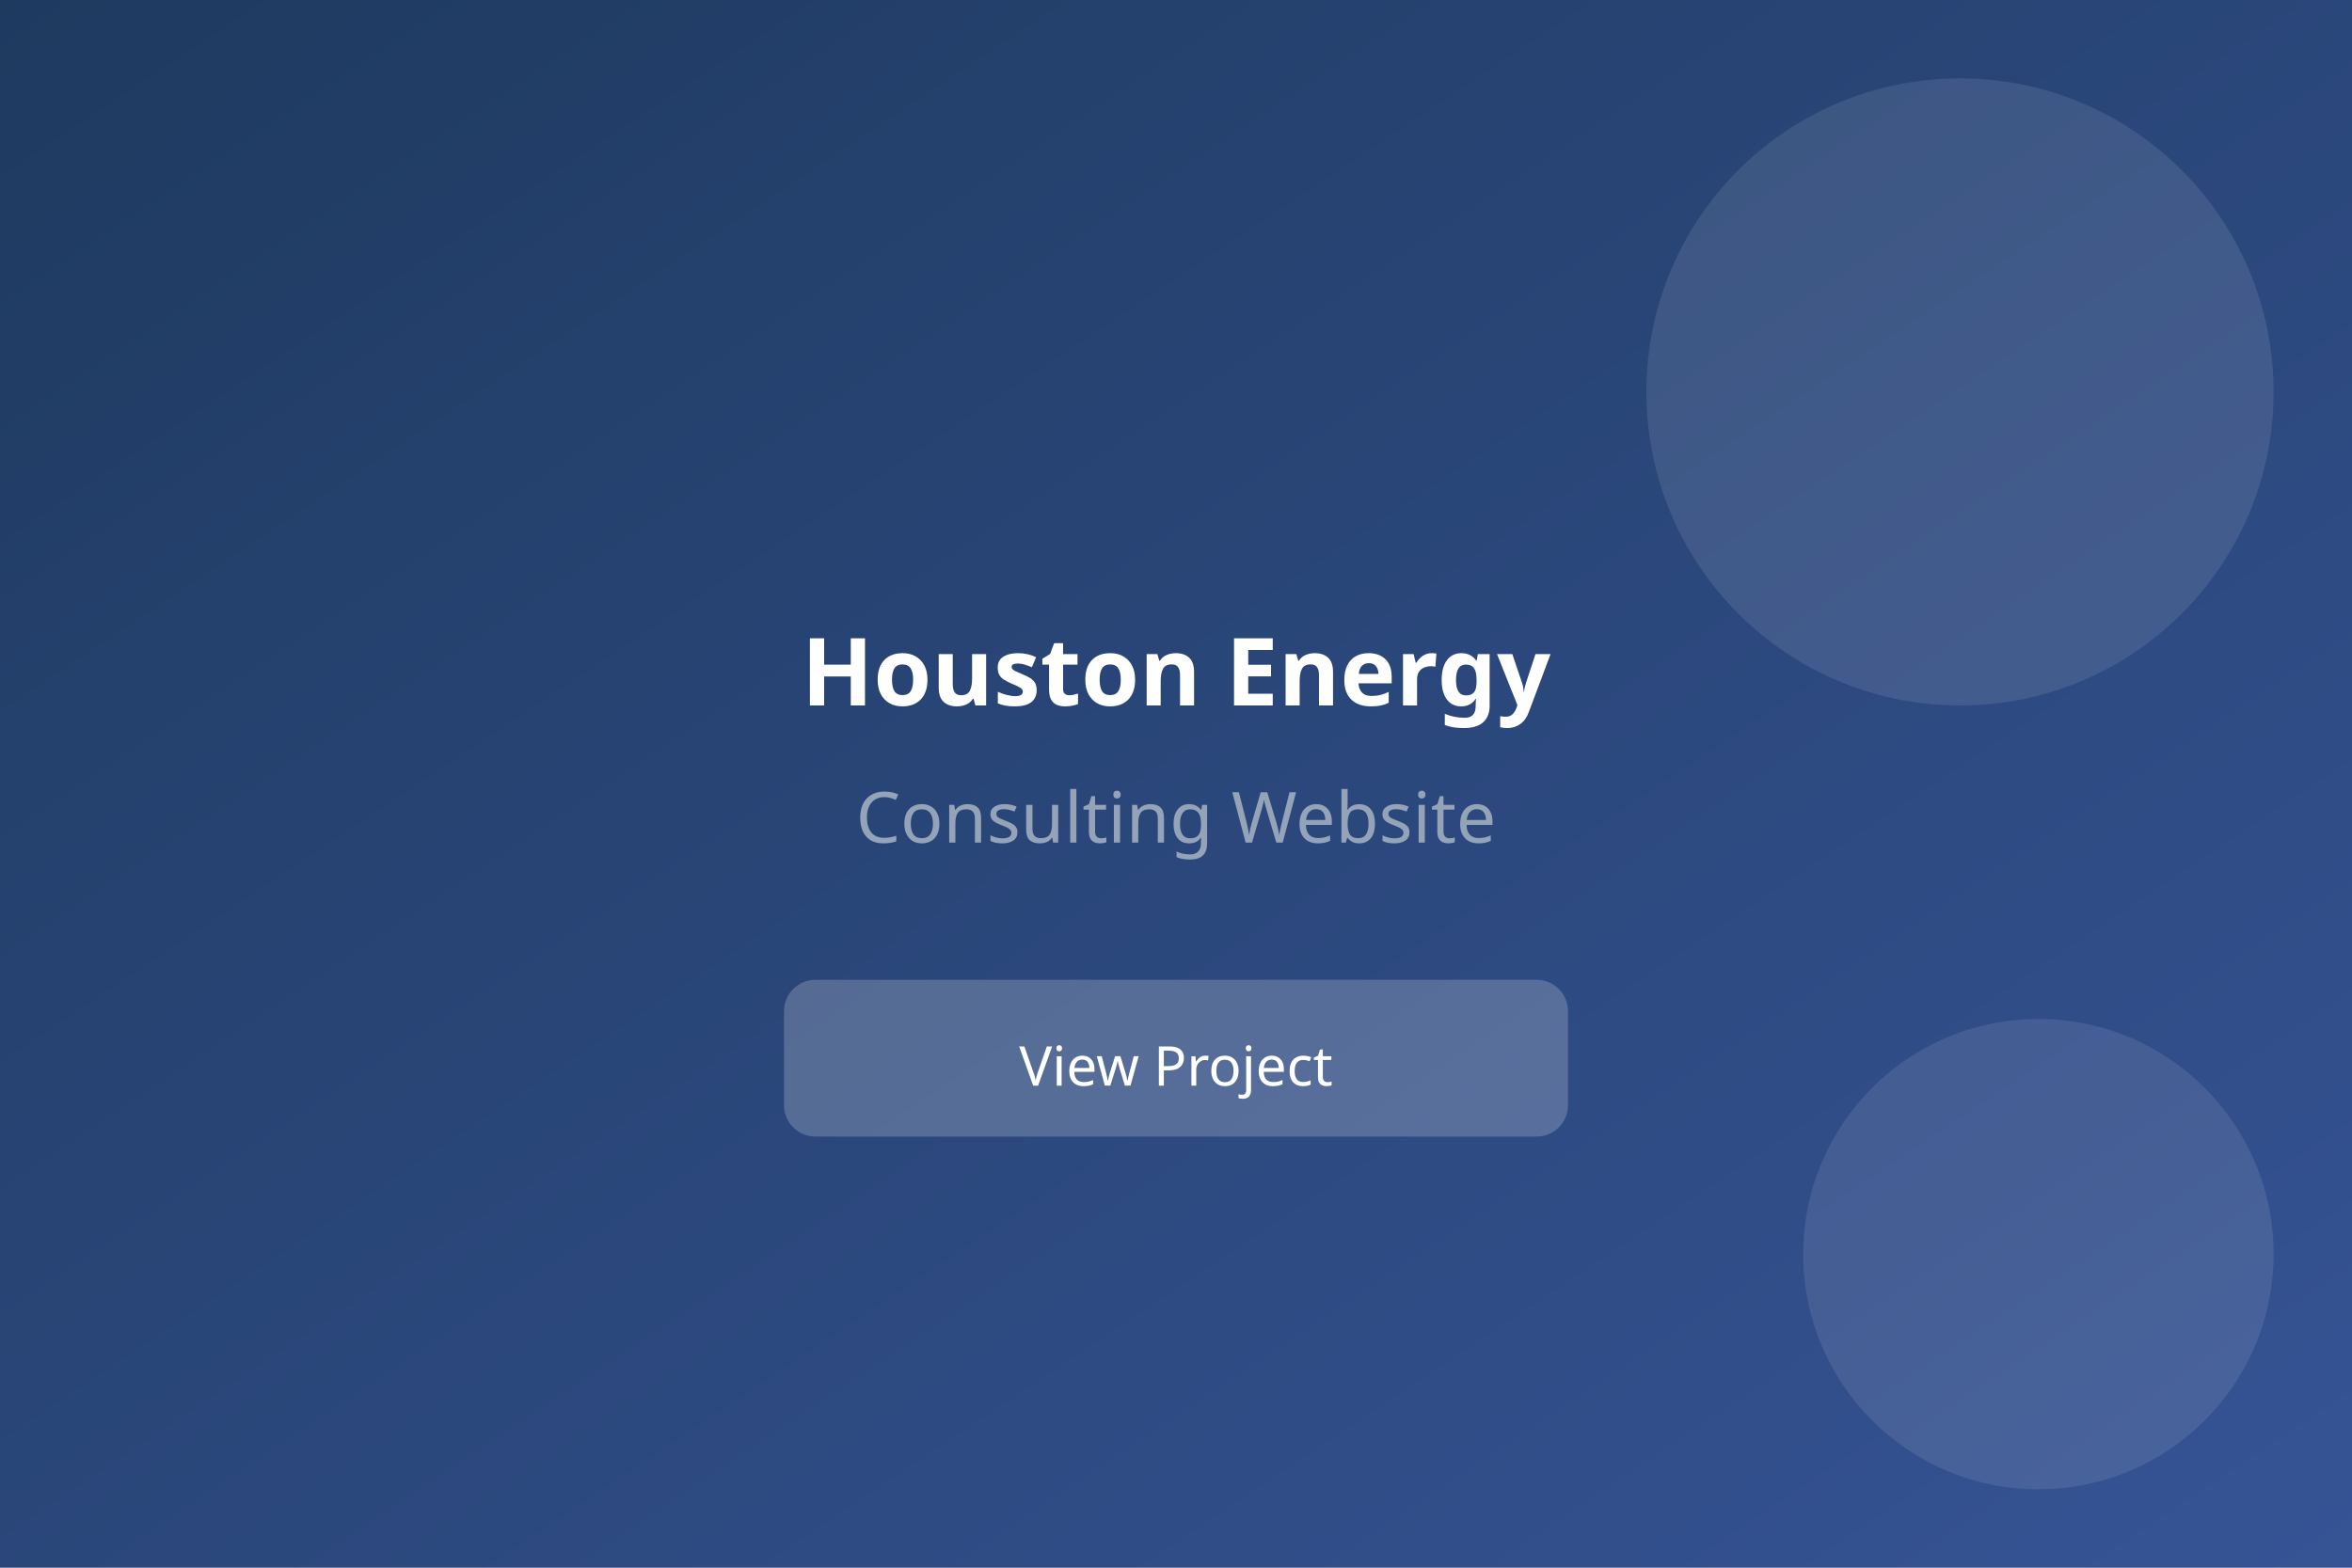
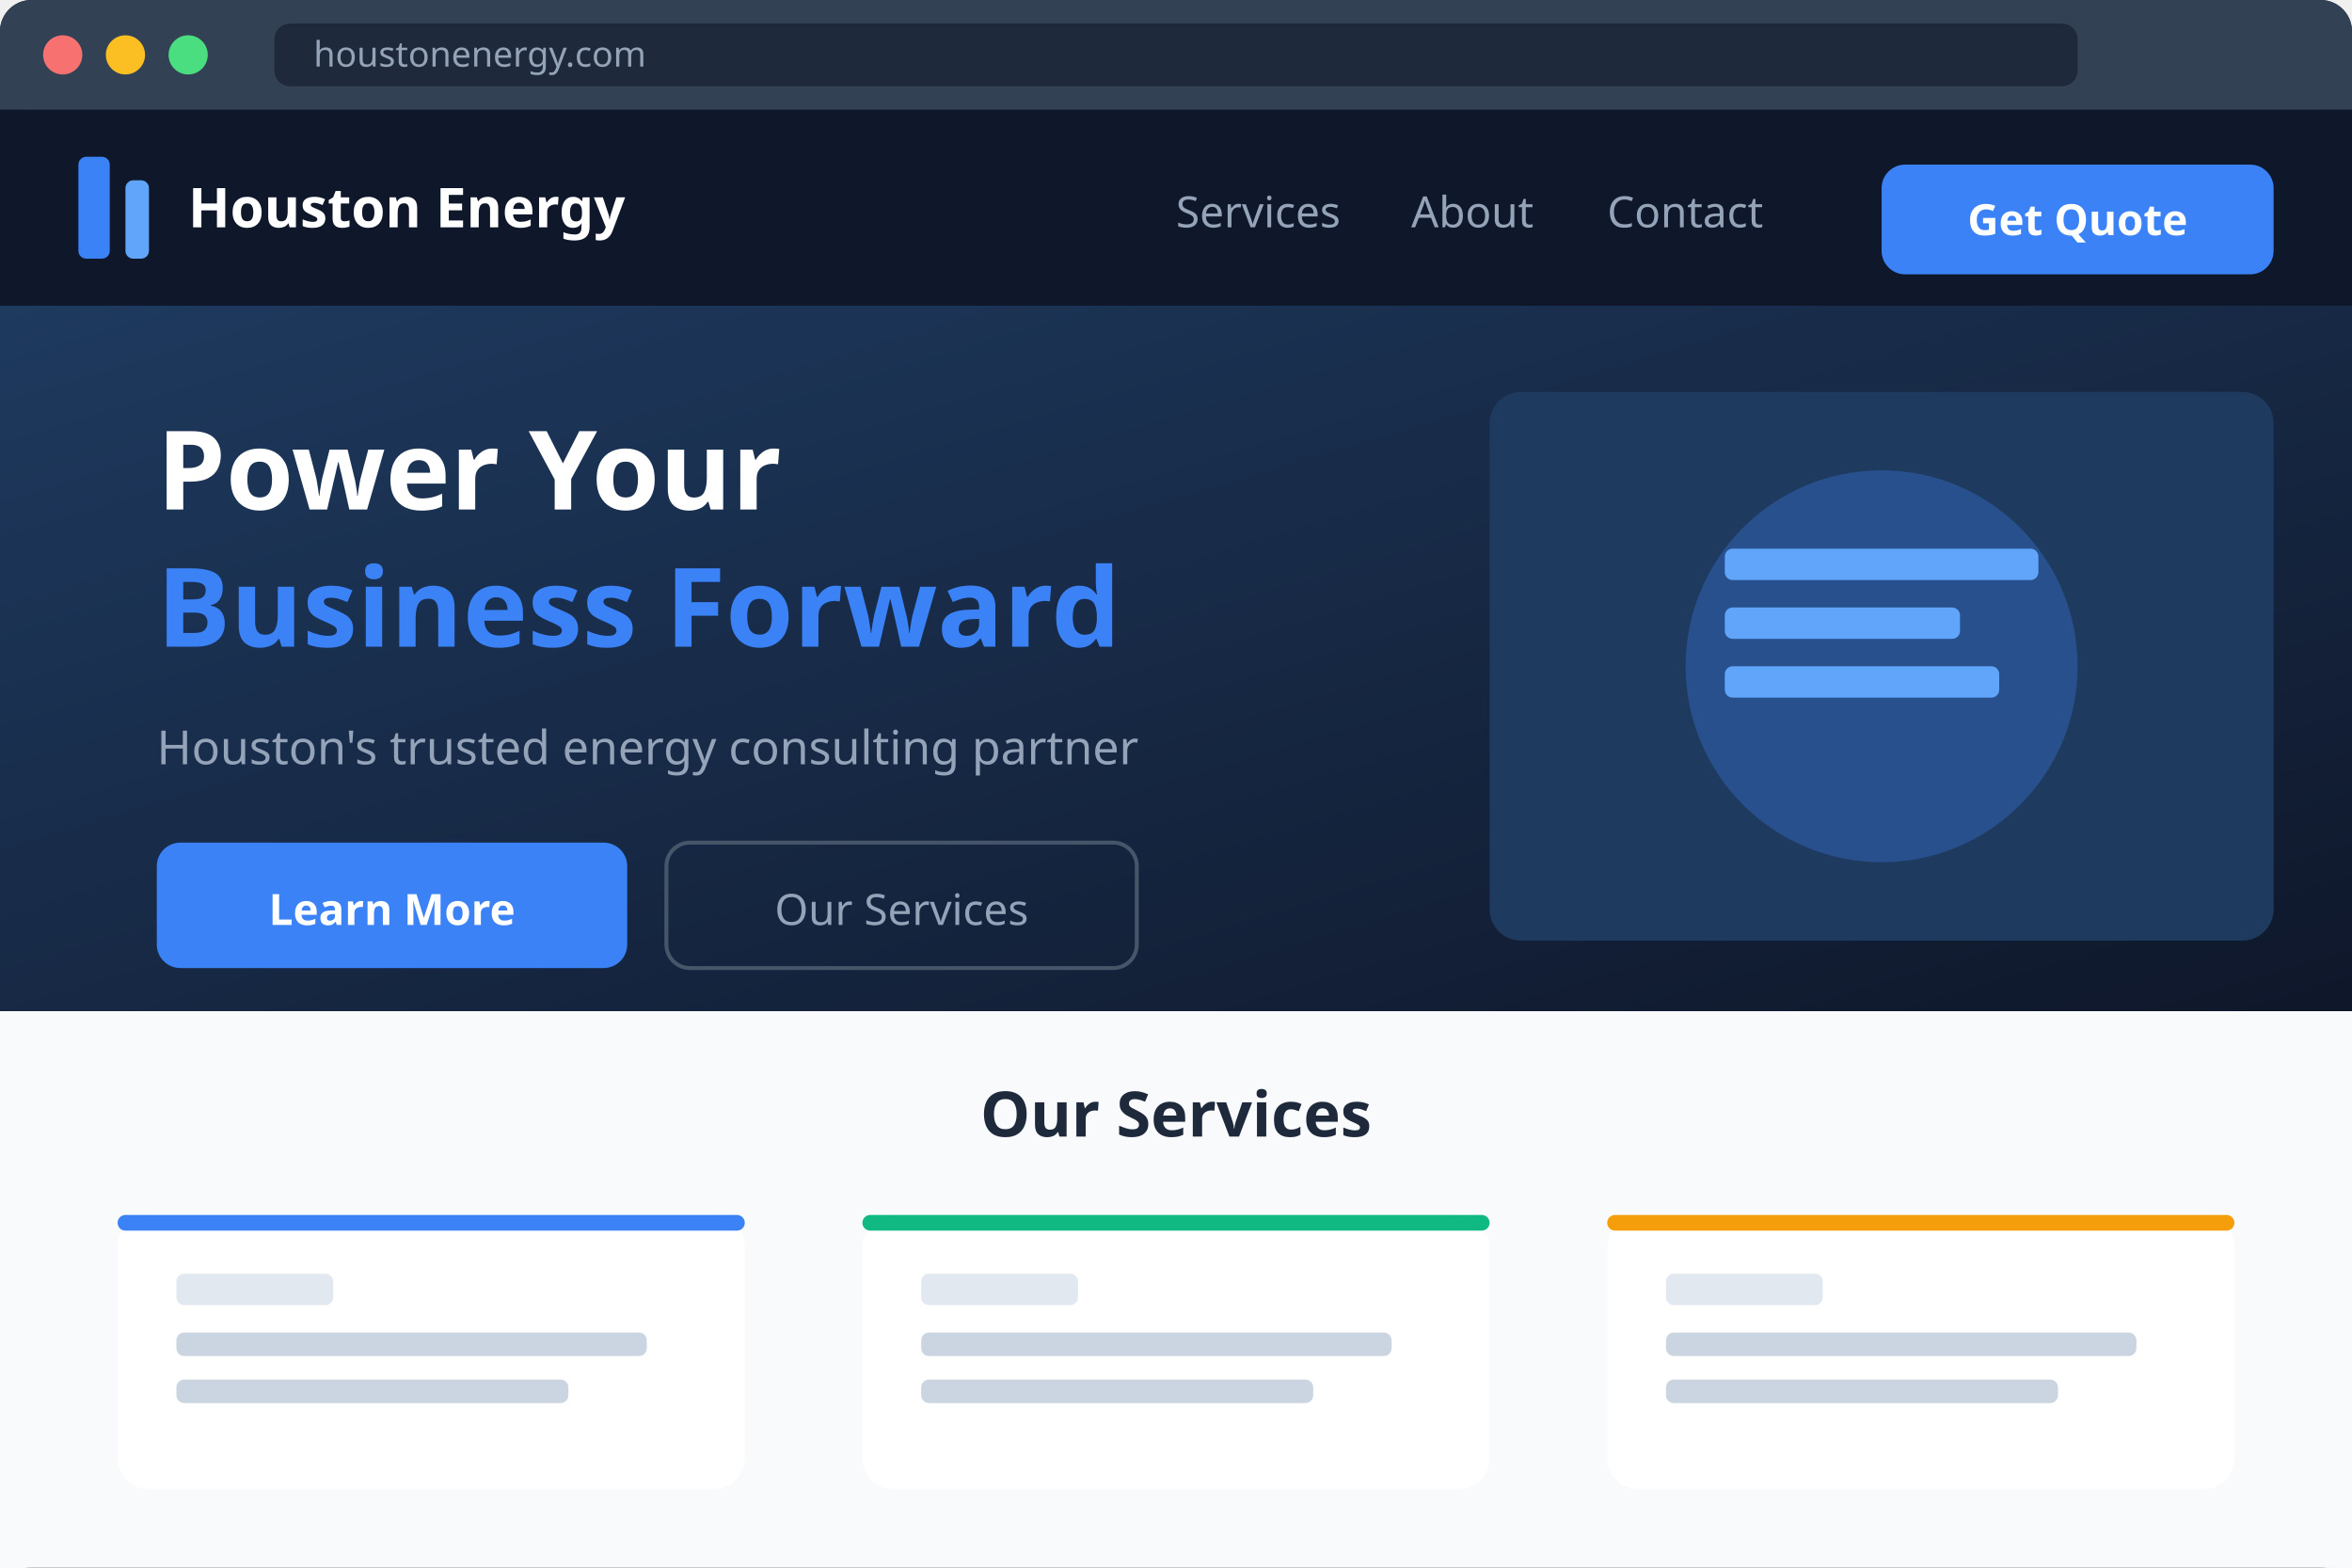
<svg xmlns="http://www.w3.org/2000/svg" width="600" height="400" viewBox="0 0 600 400">
+   <rect fill="#1e293b" width="600" height="400" rx="8" />
+   <rect fill="#334155" x="0" y="0" width="600" height="28" rx="8" />
+   <rect fill="#334155" x="0" y="20" width="600" height="8" />
+   <circle fill="#f87171" cx="16" cy="14" r="5" />
+   <circle fill="#fbbf24" cx="32" cy="14" r="5" />
+   <circle fill="#4ade80" cx="48" cy="14" r="5" />
+   <rect fill="#1e293b" x="70" y="6" width="460" height="16" rx="4" />
+   <text x="80" y="17" font-family="system-ui, sans-serif" font-size="9" fill="#94a3b8">houstonenergy.com</text>
+   <rect fill="#0f172a" x="0" y="28" width="600" height="50" />
+   <rect fill="#3b82f6" x="20" y="40" width="8" height="26" rx="2" />
+   <rect fill="#60a5fa" x="32" y="46" width="6" height="20" rx="2" />
+   <text x="48" y="58" font-family="system-ui, sans-serif" font-size="14" font-weight="bold" fill="#ffffff">Houston Energy</text>
+   <text x="300" y="58" font-family="system-ui, sans-serif" font-size="11" fill="#94a3b8">Services</text>
+   <text x="360" y="58" font-family="system-ui, sans-serif" font-size="11" fill="#94a3b8">About</text>
+   <text x="410" y="58" font-family="system-ui, sans-serif" font-size="11" fill="#94a3b8">Contact</text>
+   <rect fill="#3b82f6" x="480" y="42" width="100" height="28" rx="6" />
+   <text x="530" y="60" font-family="system-ui, sans-serif" font-size="11" font-weight="600" fill="#ffffff" text-anchor="middle">Get Quote</text>
  <defs>
-     <linearGradient id="bg1" x1="0%" y1="0%" x2="100%" y2="100%">
+     <linearGradient id="heroGrad" x1="0%" y1="0%" x2="100%" y2="100%">
      <stop offset="0%" style="stop-color:#1e3a5f" />
-       <stop offset="100%" style="stop-color:#365395" />
+       <stop offset="100%" style="stop-color:#0f172a" />
    </linearGradient>
  </defs>
-   <rect fill="url(#bg1)" width="600" height="400" />
-   <g fill="#ffffff" opacity="0.1">
-     <circle cx="500" cy="100" r="80" />
-     <circle cx="520" cy="320" r="60" />
-   </g>
-   <text x="300" y="180" font-family="system-ui, sans-serif" font-size="24" font-weight="bold" fill="#ffffff" text-anchor="middle">Houston Energy</text>
-   <text x="300" y="215" font-family="system-ui, sans-serif" font-size="18" fill="#94a3b8" text-anchor="middle">Consulting Website</text>
-   <rect x="200" y="250" width="200" height="40" rx="8" fill="#ffffff" opacity="0.2" />
-   <text x="300" y="277" font-family="system-ui, sans-serif" font-size="14" fill="#ffffff" text-anchor="middle">View Project</text>
+   <rect fill="url(#heroGrad)" x="0" y="78" width="600" height="180" />
+   <text x="40" y="130" font-family="system-ui, sans-serif" font-size="28" font-weight="bold" fill="#ffffff">Power Your</text>
+   <text x="40" y="165" font-family="system-ui, sans-serif" font-size="28" font-weight="bold" fill="#3b82f6">Business Forward</text>
+   <text x="40" y="195" font-family="system-ui, sans-serif" font-size="12" fill="#94a3b8">Houston's trusted energy consulting partner</text>
+   <rect fill="#3b82f6" x="40" y="215" width="120" height="32" rx="6" />
+   <text x="100" y="236" font-family="system-ui, sans-serif" font-size="11" font-weight="600" fill="#ffffff" text-anchor="middle">Learn More</text>
+   <rect fill="none" stroke="#475569" x="170" y="215" width="120" height="32" rx="6" />
+   <text x="230" y="236" font-family="system-ui, sans-serif" font-size="11" fill="#94a3b8" text-anchor="middle">Our Services</text>
+   <rect fill="#1e3a5f" x="380" y="100" width="200" height="140" rx="8" />
+   <circle fill="#3b82f6" opacity="0.3" cx="480" cy="170" r="50" />
+   <rect fill="#60a5fa" x="440" y="140" width="80" height="8" rx="2" />
+   <rect fill="#60a5fa" x="440" y="155" width="60" height="8" rx="2" />
+   <rect fill="#60a5fa" x="440" y="170" width="70" height="8" rx="2" />
+   <rect fill="#f8fafc" x="0" y="258" width="600" height="142" />
+   <text x="300" y="290" font-family="system-ui, sans-serif" font-size="16" font-weight="bold" fill="#1e293b" text-anchor="middle">Our Services</text>
+   <rect fill="#ffffff" x="30" y="310" width="160" height="70" rx="8" />
+   <rect fill="#3b82f6" x="30" y="310" width="160" height="4" rx="2" />
+   <rect fill="#e2e8f0" x="45" y="325" width="40" height="8" rx="2" />
+   <rect fill="#cbd5e1" x="45" y="340" width="120" height="6" rx="2" />
+   <rect fill="#cbd5e1" x="45" y="352" width="100" height="6" rx="2" />
+   <rect fill="#ffffff" x="220" y="310" width="160" height="70" rx="8" />
+   <rect fill="#10b981" x="220" y="310" width="160" height="4" rx="2" />
+   <rect fill="#e2e8f0" x="235" y="325" width="40" height="8" rx="2" />
+   <rect fill="#cbd5e1" x="235" y="340" width="120" height="6" rx="2" />
+   <rect fill="#cbd5e1" x="235" y="352" width="100" height="6" rx="2" />
+   <rect fill="#ffffff" x="410" y="310" width="160" height="70" rx="8" />
+   <rect fill="#f59e0b" x="410" y="310" width="160" height="4" rx="2" />
+   <rect fill="#e2e8f0" x="425" y="325" width="40" height="8" rx="2" />
+   <rect fill="#cbd5e1" x="425" y="340" width="120" height="6" rx="2" />
+   <rect fill="#cbd5e1" x="425" y="352" width="100" height="6" rx="2" />
</svg>
